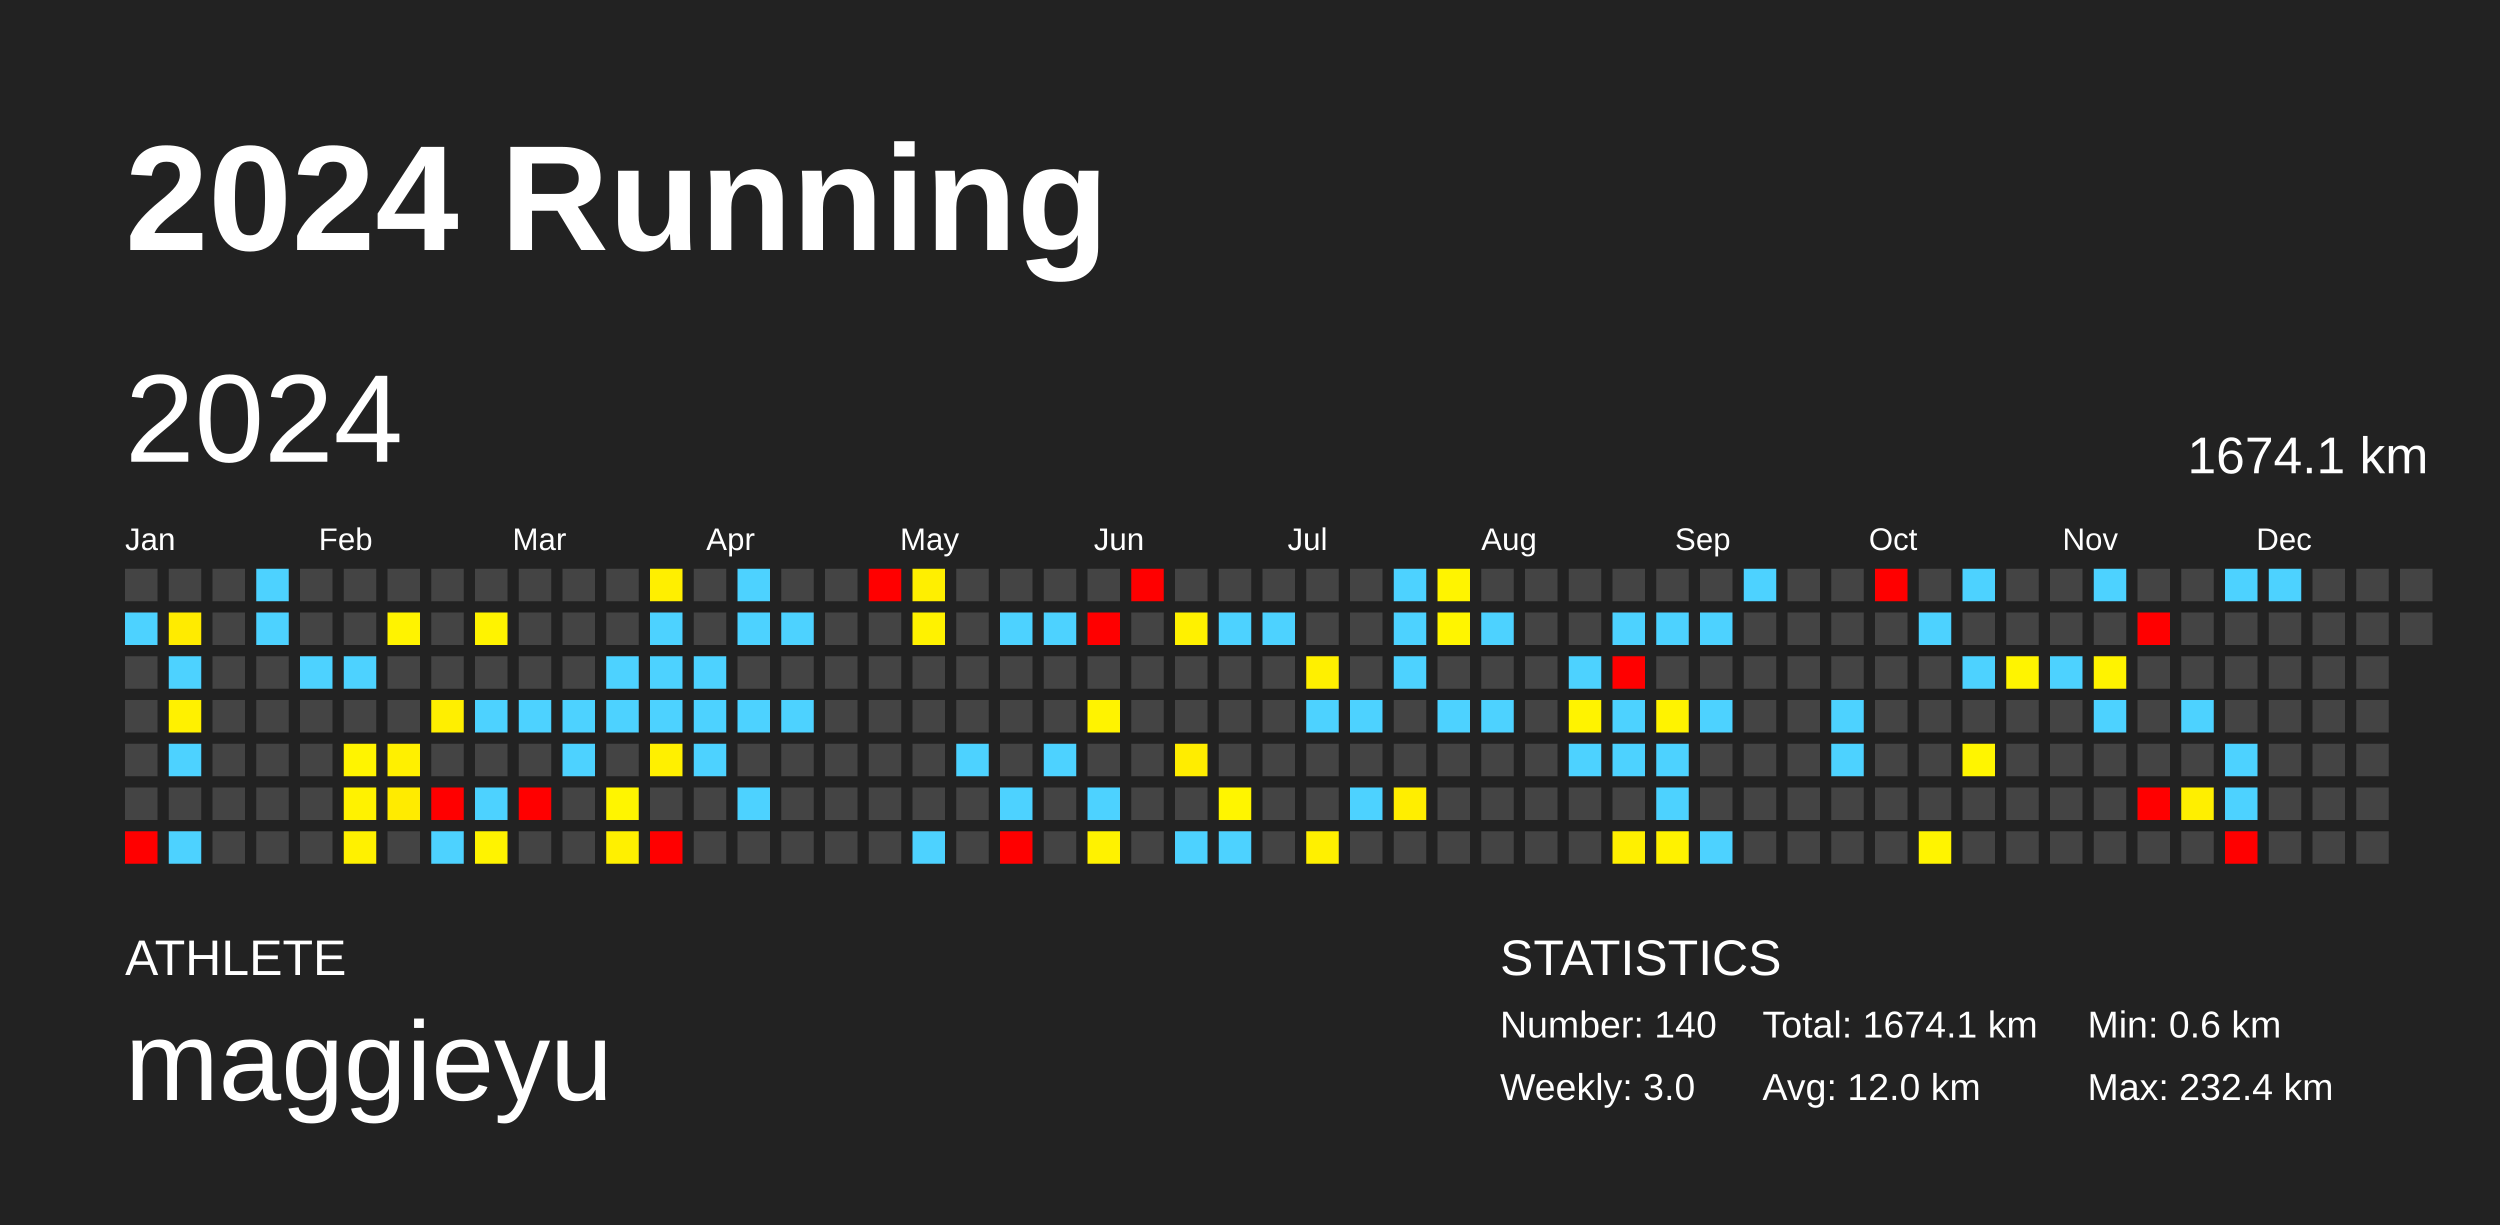
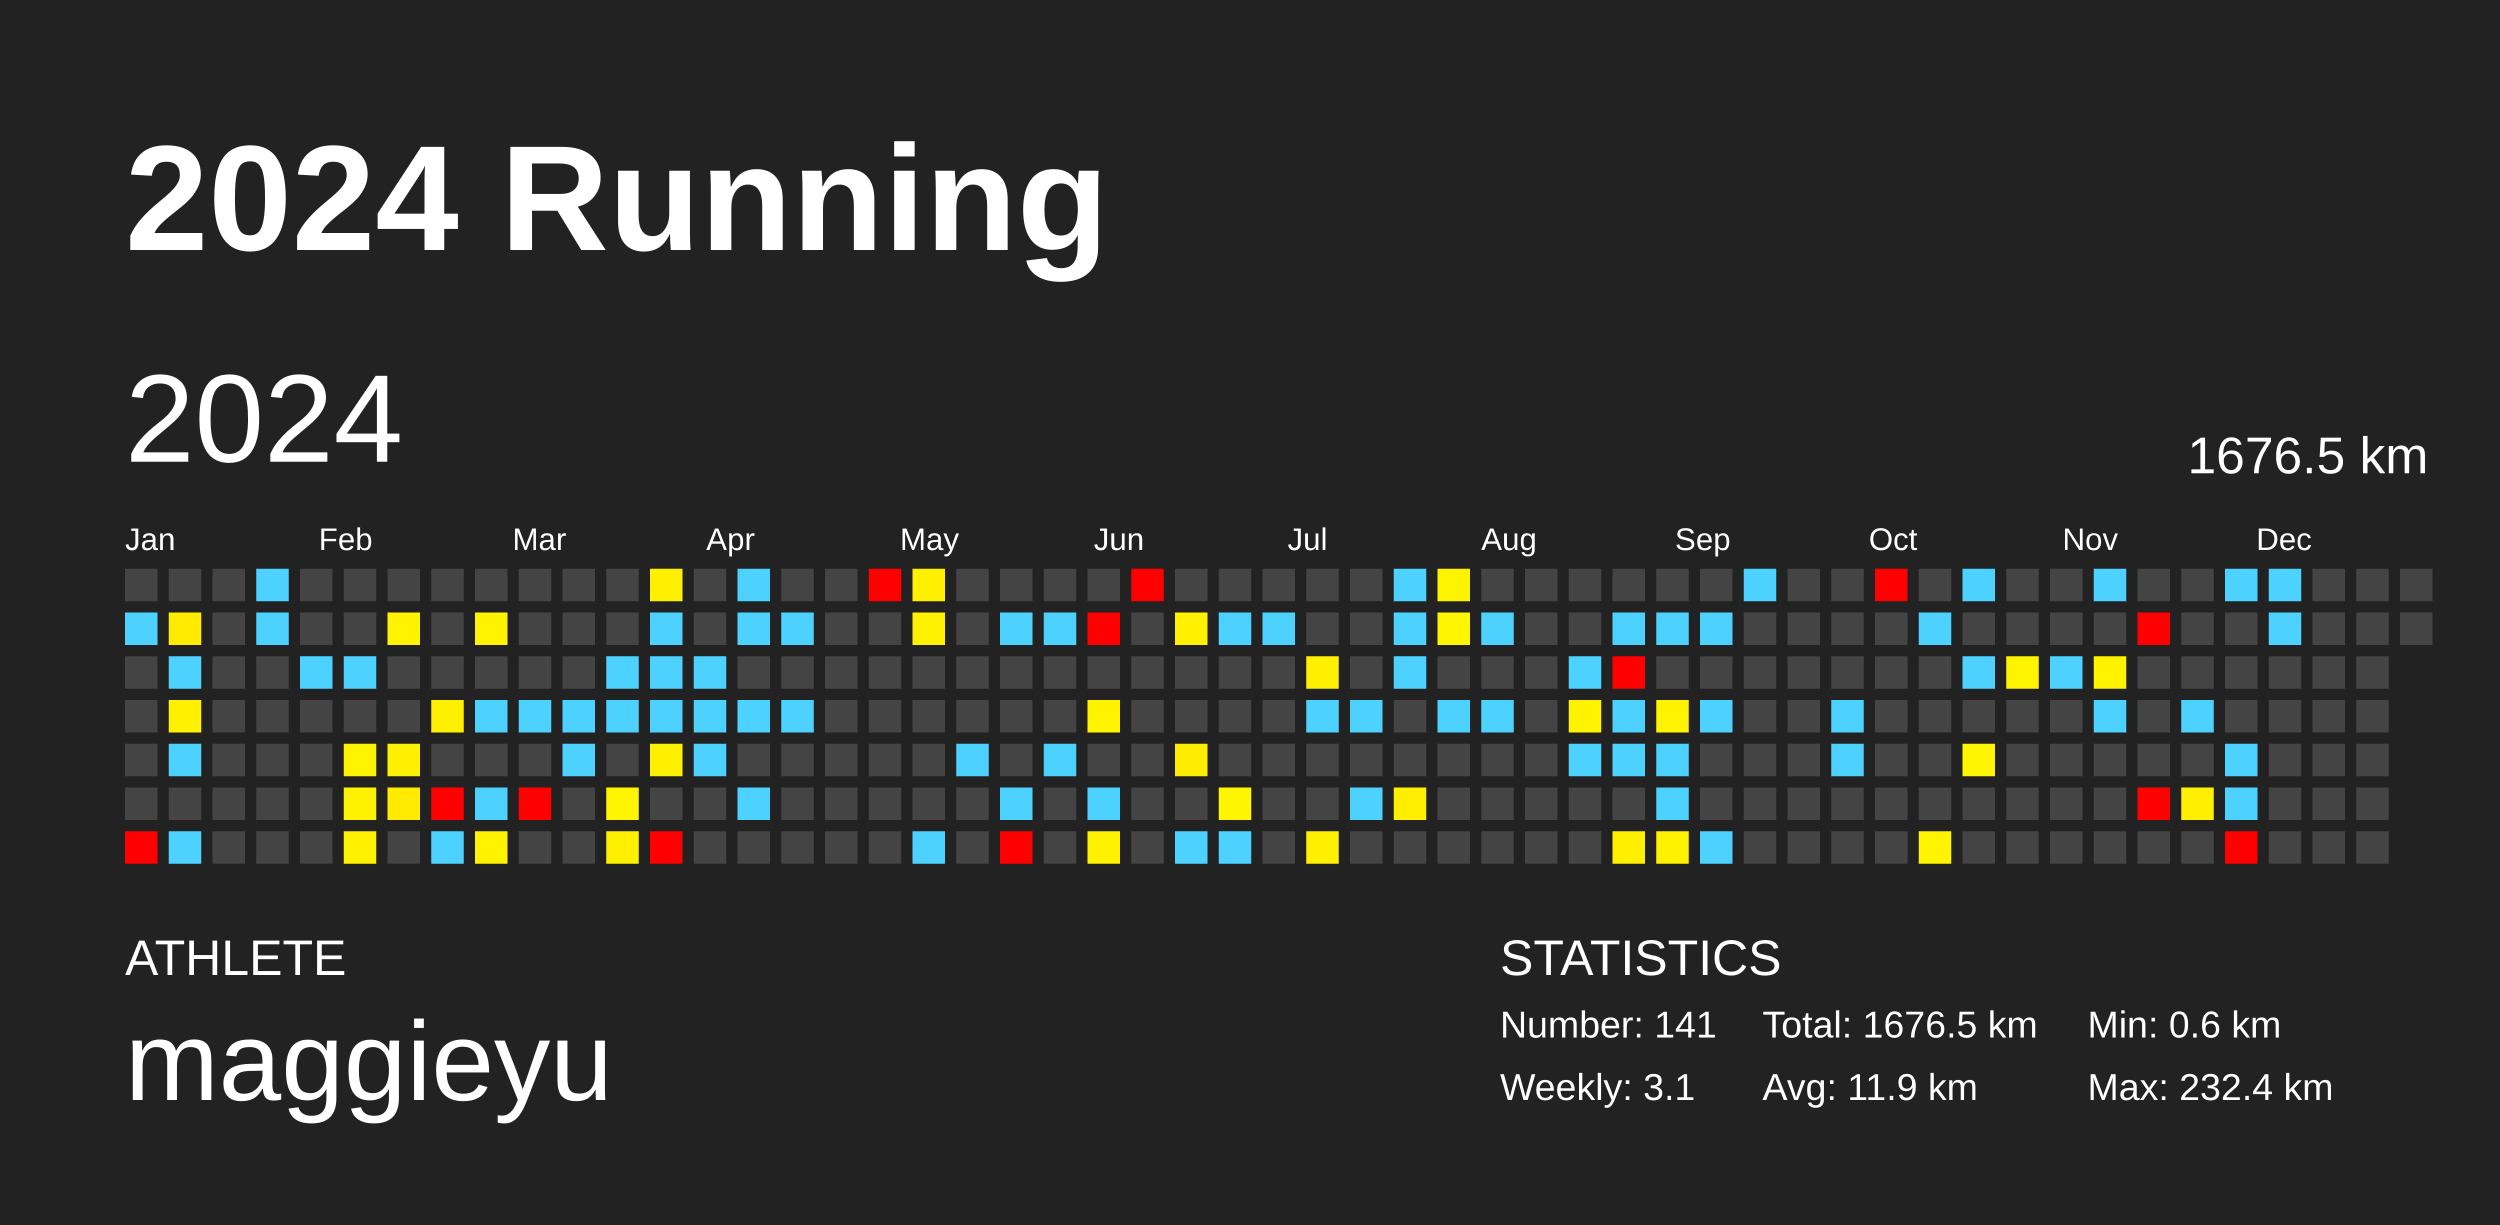
<svg xmlns="http://www.w3.org/2000/svg" baseProfile="full" height="98mm" version="1.1" viewBox="0,0,200,98" width="200mm">
  <defs />
  <rect fill="#222222" height="98" width="200" x="0" y="0" />
  <text fill="#FFFFFF" style="font-size:12px; font-family:Arial; font-weight:bold;" x="10" y="20">2024 Running</text>
  <text fill="#FFFFFF" style="font-size:4px; font-family:Arial" x="10" y="78">ATHLETE</text>
  <text fill="#FFFFFF" style="font-size:9px; font-family:Arial" x="10" y="88">maggieyu</text>
  <text fill="#FFFFFF" style="font-size:4px; font-family:Arial" x="120" y="78">STATISTICS</text>
-   <text fill="#FFFFFF" style="font-size:3px; font-family:Arial" x="120" y="83">Number: 140</text>
-   <text fill="#FFFFFF" style="font-size:3px; font-family:Arial" x="120" y="88">Weekly: 3.0</text>
-   <text fill="#FFFFFF" style="font-size:3px; font-family:Arial" x="141" y="83">Total: 1674.1 km</text>
-   <text fill="#FFFFFF" style="font-size:3px; font-family:Arial" x="141" y="88">Avg: 12.0 km</text>
+   <text fill="#FFFFFF" style="font-size:3px; font-family:Arial" x="120" y="83">Number: 141</text>
+   <text fill="#FFFFFF" style="font-size:3px; font-family:Arial" x="120" y="88">Weekly: 3.1</text>
+   <text fill="#FFFFFF" style="font-size:3px; font-family:Arial" x="141" y="83">Total: 1676.5 km</text>
+   <text fill="#FFFFFF" style="font-size:3px; font-family:Arial" x="141" y="88">Avg: 11.9 km</text>
  <text fill="#FFFFFF" style="font-size:3px; font-family:Arial" x="167" y="83">Min: 0.6 km</text>
  <text fill="#FFFFFF" style="font-size:3px; font-family:Arial" x="167" y="88">Max: 232.4 km</text>
  <text dominant-baseline="hanging" fill="#FFFFFF" style="font-size:10.0px; font-family:Arial;" x="10" y="30">2024</text>
-   <text dominant-baseline="hanging" fill="#FFFFFF" style="font-size:4.125px; font-family:Arial;" x="175" y="35">1674.1 km</text>
+   <text dominant-baseline="hanging" fill="#FFFFFF" style="font-size:4.125px; font-family:Arial;" x="175" y="35">1676.5 km</text>
  <text fill="#FFFFFF" style="font-size:2.5px; font-family:Arial" x="10.0" y="44">Jan</text>
  <text fill="#FFFFFF" style="font-size:2.5px; font-family:Arial" x="25.5" y="44">Feb</text>
  <text fill="#FFFFFF" style="font-size:2.5px; font-family:Arial" x="41.0" y="44">Mar</text>
  <text fill="#FFFFFF" style="font-size:2.5px; font-family:Arial" x="56.5" y="44">Apr</text>
  <text fill="#FFFFFF" style="font-size:2.5px; font-family:Arial" x="72.0" y="44">May</text>
  <text fill="#FFFFFF" style="font-size:2.5px; font-family:Arial" x="87.5" y="44">Jun</text>
  <text fill="#FFFFFF" style="font-size:2.5px; font-family:Arial" x="103.0" y="44">Jul</text>
  <text fill="#FFFFFF" style="font-size:2.5px; font-family:Arial" x="118.5" y="44">Aug</text>
  <text fill="#FFFFFF" style="font-size:2.5px; font-family:Arial" x="134.0" y="44">Sep</text>
  <text fill="#FFFFFF" style="font-size:2.5px; font-family:Arial" x="149.5" y="44">Oct</text>
  <text fill="#FFFFFF" style="font-size:2.5px; font-family:Arial" x="165.0" y="44">Nov</text>
  <text fill="#FFFFFF" style="font-size:2.5px; font-family:Arial" x="180.5" y="44">Dec</text>
  <rect fill="#444444" height="2.6" width="2.6" x="10.0" y="45.5" />
  <rect fill="#4dd2ff" height="2.6" width="2.6" x="10.0" y="49.0" />
  <rect fill="#444444" height="2.6" width="2.6" x="10.0" y="52.5" />
  <rect fill="#444444" height="2.6" width="2.6" x="10.0" y="56.0" />
  <rect fill="#444444" height="2.6" width="2.6" x="10.0" y="59.5" />
  <rect fill="#444444" height="2.6" width="2.6" x="10.0" y="63.0" />
  <rect fill="red" height="2.6" width="2.6" x="10.0" y="66.5" />
  <rect fill="#444444" height="2.6" width="2.6" x="13.5" y="45.5" />
  <rect fill="#ffeb00" height="2.6" width="2.6" x="13.5" y="49.0" />
  <rect fill="#4dd2ff" height="2.6" width="2.6" x="13.5" y="52.5" />
  <rect fill="#fff100" height="2.6" width="2.6" x="13.5" y="56.0" />
  <rect fill="#4dd2ff" height="2.6" width="2.6" x="13.5" y="59.5" />
  <rect fill="#444444" height="2.6" width="2.6" x="13.5" y="63.0" />
  <rect fill="#4dd2ff" height="2.6" width="2.6" x="13.5" y="66.5" />
  <rect fill="#444444" height="2.6" width="2.6" x="17.0" y="45.5" />
  <rect fill="#444444" height="2.6" width="2.6" x="17.0" y="49.0" />
  <rect fill="#444444" height="2.6" width="2.6" x="17.0" y="52.5" />
  <rect fill="#444444" height="2.6" width="2.6" x="17.0" y="56.0" />
  <rect fill="#444444" height="2.6" width="2.6" x="17.0" y="59.5" />
  <rect fill="#444444" height="2.6" width="2.6" x="17.0" y="63.0" />
  <rect fill="#444444" height="2.6" width="2.6" x="17.0" y="66.5" />
  <rect fill="#4dd2ff" height="2.6" width="2.6" x="20.5" y="45.5" />
  <rect fill="#4dd2ff" height="2.6" width="2.6" x="20.5" y="49.0" />
  <rect fill="#444444" height="2.6" width="2.6" x="20.5" y="52.5" />
  <rect fill="#444444" height="2.6" width="2.6" x="20.5" y="56.0" />
  <rect fill="#444444" height="2.6" width="2.6" x="20.5" y="59.5" />
  <rect fill="#444444" height="2.6" width="2.6" x="20.5" y="63.0" />
  <rect fill="#444444" height="2.6" width="2.6" x="20.5" y="66.5" />
  <rect fill="#444444" height="2.6" width="2.6" x="24.0" y="45.5" />
  <rect fill="#444444" height="2.6" width="2.6" x="24.0" y="49.0" />
  <rect fill="#4dd2ff" height="2.6" width="2.6" x="24.0" y="52.5" />
  <rect fill="#444444" height="2.6" width="2.6" x="24.0" y="56.0" />
  <rect fill="#444444" height="2.6" width="2.6" x="24.0" y="59.5" />
  <rect fill="#444444" height="2.6" width="2.6" x="24.0" y="63.0" />
  <rect fill="#444444" height="2.6" width="2.6" x="24.0" y="66.5" />
  <rect fill="#444444" height="2.6" width="2.6" x="27.5" y="45.5" />
  <rect fill="#444444" height="2.6" width="2.6" x="27.5" y="49.0" />
  <rect fill="#4dd2ff" height="2.6" width="2.6" x="27.5" y="52.5" />
  <rect fill="#444444" height="2.6" width="2.6" x="27.5" y="56.0" />
  <rect fill="#fff400" height="2.6" width="2.6" x="27.5" y="59.5" />
  <rect fill="#fff200" height="2.6" width="2.6" x="27.5" y="63.0" />
  <rect fill="#fff100" height="2.6" width="2.6" x="27.5" y="66.5" />
  <rect fill="#444444" height="2.6" width="2.6" x="31.0" y="45.5" />
  <rect fill="#fff300" height="2.6" width="2.6" x="31.0" y="49.0" />
  <rect fill="#444444" height="2.6" width="2.6" x="31.0" y="52.5" />
  <rect fill="#444444" height="2.6" width="2.6" x="31.0" y="56.0" />
  <rect fill="#fff000" height="2.6" width="2.6" x="31.0" y="59.5" />
  <rect fill="#ffeb00" height="2.6" width="2.6" x="31.0" y="63.0" />
  <rect fill="#444444" height="2.6" width="2.6" x="31.0" y="66.5" />
  <rect fill="#444444" height="2.6" width="2.6" x="34.5" y="45.5" />
  <rect fill="#444444" height="2.6" width="2.6" x="34.5" y="49.0" />
  <rect fill="#444444" height="2.6" width="2.6" x="34.5" y="52.5" />
  <rect fill="#ffef00" height="2.6" width="2.6" x="34.5" y="56.0" />
  <rect fill="#444444" height="2.6" width="2.6" x="34.5" y="59.5" />
  <rect fill="red" height="2.6" width="2.6" x="34.5" y="63.0" />
  <rect fill="#4dd2ff" height="2.6" width="2.6" x="34.5" y="66.5" />
  <rect fill="#444444" height="2.6" width="2.6" x="38.0" y="45.5" />
  <rect fill="#fff300" height="2.6" width="2.6" x="38.0" y="49.0" />
  <rect fill="#444444" height="2.6" width="2.6" x="38.0" y="52.5" />
  <rect fill="#4dd2ff" height="2.6" width="2.6" x="38.0" y="56.0" />
  <rect fill="#444444" height="2.6" width="2.6" x="38.0" y="59.5" />
  <rect fill="#4dd2ff" height="2.6" width="2.6" x="38.0" y="63.0" />
  <rect fill="#fff300" height="2.6" width="2.6" x="38.0" y="66.5" />
  <rect fill="#444444" height="2.6" width="2.6" x="41.5" y="45.5" />
  <rect fill="#444444" height="2.6" width="2.6" x="41.5" y="49.0" />
  <rect fill="#444444" height="2.6" width="2.6" x="41.5" y="52.5" />
  <rect fill="#4dd2ff" height="2.6" width="2.6" x="41.5" y="56.0" />
  <rect fill="#444444" height="2.6" width="2.6" x="41.5" y="59.5" />
  <rect fill="red" height="2.6" width="2.6" x="41.5" y="63.0" />
  <rect fill="#444444" height="2.6" width="2.6" x="41.5" y="66.5" />
  <rect fill="#444444" height="2.6" width="2.6" x="45.0" y="45.5" />
  <rect fill="#444444" height="2.6" width="2.6" x="45.0" y="49.0" />
  <rect fill="#444444" height="2.6" width="2.6" x="45.0" y="52.5" />
  <rect fill="#4dd2ff" height="2.6" width="2.6" x="45.0" y="56.0" />
  <rect fill="#4dd2ff" height="2.6" width="2.6" x="45.0" y="59.5" />
  <rect fill="#444444" height="2.6" width="2.6" x="45.0" y="63.0" />
  <rect fill="#444444" height="2.6" width="2.6" x="45.0" y="66.5" />
  <rect fill="#444444" height="2.6" width="2.6" x="48.5" y="45.5" />
  <rect fill="#444444" height="2.6" width="2.6" x="48.5" y="49.0" />
  <rect fill="#4dd2ff" height="2.6" width="2.6" x="48.5" y="52.5" />
  <rect fill="#4dd2ff" height="2.6" width="2.6" x="48.5" y="56.0" />
  <rect fill="#444444" height="2.6" width="2.6" x="48.5" y="59.5" />
  <rect fill="#fff500" height="2.6" width="2.6" x="48.5" y="63.0" />
  <rect fill="#fff000" height="2.6" width="2.6" x="48.5" y="66.5" />
  <rect fill="#ffef00" height="2.6" width="2.6" x="52.0" y="45.5" />
  <rect fill="#4dd2ff" height="2.6" width="2.6" x="52.0" y="49.0" />
  <rect fill="#4dd2ff" height="2.6" width="2.6" x="52.0" y="52.5" />
  <rect fill="#4dd2ff" height="2.6" width="2.6" x="52.0" y="56.0" />
  <rect fill="#fff000" height="2.6" width="2.6" x="52.0" y="59.5" />
  <rect fill="#444444" height="2.6" width="2.6" x="52.0" y="63.0" />
  <rect fill="red" height="2.6" width="2.6" x="52.0" y="66.5" />
  <rect fill="#444444" height="2.6" width="2.6" x="55.5" y="45.5" />
  <rect fill="#444444" height="2.6" width="2.6" x="55.5" y="49.0" />
  <rect fill="#4dd2ff" height="2.6" width="2.6" x="55.5" y="52.5" />
  <rect fill="#4dd2ff" height="2.6" width="2.6" x="55.5" y="56.0" />
  <rect fill="#4dd2ff" height="2.6" width="2.6" x="55.5" y="59.5" />
  <rect fill="#444444" height="2.6" width="2.6" x="55.5" y="63.0" />
  <rect fill="#444444" height="2.6" width="2.6" x="55.5" y="66.5" />
  <rect fill="#4dd2ff" height="2.6" width="2.6" x="59.0" y="45.5" />
  <rect fill="#4dd2ff" height="2.6" width="2.6" x="59.0" y="49.0" />
  <rect fill="#444444" height="2.6" width="2.6" x="59.0" y="52.5" />
  <rect fill="#4dd2ff" height="2.6" width="2.6" x="59.0" y="56.0" />
  <rect fill="#444444" height="2.6" width="2.6" x="59.0" y="59.5" />
  <rect fill="#4dd2ff" height="2.6" width="2.6" x="59.0" y="63.0" />
  <rect fill="#444444" height="2.6" width="2.6" x="59.0" y="66.5" />
  <rect fill="#444444" height="2.6" width="2.6" x="62.5" y="45.5" />
  <rect fill="#4dd2ff" height="2.6" width="2.6" x="62.5" y="49.0" />
  <rect fill="#444444" height="2.6" width="2.6" x="62.5" y="52.5" />
  <rect fill="#4dd2ff" height="2.6" width="2.6" x="62.5" y="56.0" />
  <rect fill="#444444" height="2.6" width="2.6" x="62.5" y="59.5" />
  <rect fill="#444444" height="2.6" width="2.6" x="62.5" y="63.0" />
  <rect fill="#444444" height="2.6" width="2.6" x="62.5" y="66.5" />
  <rect fill="#444444" height="2.6" width="2.6" x="66.0" y="45.5" />
  <rect fill="#444444" height="2.6" width="2.6" x="66.0" y="49.0" />
  <rect fill="#444444" height="2.6" width="2.6" x="66.0" y="52.5" />
  <rect fill="#444444" height="2.6" width="2.6" x="66.0" y="56.0" />
  <rect fill="#444444" height="2.6" width="2.6" x="66.0" y="59.5" />
  <rect fill="#444444" height="2.6" width="2.6" x="66.0" y="63.0" />
  <rect fill="#444444" height="2.6" width="2.6" x="66.0" y="66.5" />
  <rect fill="red" height="2.6" width="2.6" x="69.5" y="45.5" />
  <rect fill="#444444" height="2.6" width="2.6" x="69.5" y="49.0" />
  <rect fill="#444444" height="2.6" width="2.6" x="69.5" y="52.5" />
  <rect fill="#444444" height="2.6" width="2.6" x="69.5" y="56.0" />
  <rect fill="#444444" height="2.6" width="2.6" x="69.5" y="59.5" />
  <rect fill="#444444" height="2.6" width="2.6" x="69.5" y="63.0" />
  <rect fill="#444444" height="2.6" width="2.6" x="69.5" y="66.5" />
  <rect fill="#ffef00" height="2.6" width="2.6" x="73.0" y="45.5" />
  <rect fill="#fff200" height="2.6" width="2.6" x="73.0" y="49.0" />
  <rect fill="#444444" height="2.6" width="2.6" x="73.0" y="52.5" />
  <rect fill="#444444" height="2.6" width="2.6" x="73.0" y="56.0" />
  <rect fill="#444444" height="2.6" width="2.6" x="73.0" y="59.5" />
  <rect fill="#444444" height="2.6" width="2.6" x="73.0" y="63.0" />
  <rect fill="#4dd2ff" height="2.6" width="2.6" x="73.0" y="66.5" />
  <rect fill="#444444" height="2.6" width="2.6" x="76.5" y="45.5" />
  <rect fill="#444444" height="2.6" width="2.6" x="76.5" y="49.0" />
  <rect fill="#444444" height="2.6" width="2.6" x="76.5" y="52.5" />
  <rect fill="#444444" height="2.6" width="2.6" x="76.5" y="56.0" />
  <rect fill="#4dd2ff" height="2.6" width="2.6" x="76.5" y="59.5" />
  <rect fill="#444444" height="2.6" width="2.6" x="76.5" y="63.0" />
  <rect fill="#444444" height="2.6" width="2.6" x="76.5" y="66.5" />
  <rect fill="#444444" height="2.6" width="2.6" x="80.0" y="45.5" />
  <rect fill="#4dd2ff" height="2.6" width="2.6" x="80.0" y="49.0" />
  <rect fill="#444444" height="2.6" width="2.6" x="80.0" y="52.5" />
  <rect fill="#444444" height="2.6" width="2.6" x="80.0" y="56.0" />
  <rect fill="#444444" height="2.6" width="2.6" x="80.0" y="59.5" />
  <rect fill="#4dd2ff" height="2.6" width="2.6" x="80.0" y="63.0" />
  <rect fill="red" height="2.6" width="2.6" x="80.0" y="66.5" />
  <rect fill="#444444" height="2.6" width="2.6" x="83.5" y="45.5" />
  <rect fill="#4dd2ff" height="2.6" width="2.6" x="83.5" y="49.0" />
  <rect fill="#444444" height="2.6" width="2.6" x="83.5" y="52.5" />
  <rect fill="#444444" height="2.6" width="2.6" x="83.5" y="56.0" />
  <rect fill="#4dd2ff" height="2.6" width="2.6" x="83.5" y="59.5" />
  <rect fill="#444444" height="2.6" width="2.6" x="83.5" y="63.0" />
  <rect fill="#444444" height="2.6" width="2.6" x="83.5" y="66.5" />
  <rect fill="#444444" height="2.6" width="2.6" x="87.0" y="45.5" />
  <rect fill="red" height="2.6" width="2.6" x="87.0" y="49.0" />
  <rect fill="#444444" height="2.6" width="2.6" x="87.0" y="52.5" />
  <rect fill="#fff300" height="2.6" width="2.6" x="87.0" y="56.0" />
  <rect fill="#444444" height="2.6" width="2.6" x="87.0" y="59.5" />
  <rect fill="#4dd2ff" height="2.6" width="2.6" x="87.0" y="63.0" />
  <rect fill="#fff200" height="2.6" width="2.6" x="87.0" y="66.5" />
  <rect fill="red" height="2.6" width="2.6" x="90.5" y="45.5" />
  <rect fill="#444444" height="2.6" width="2.6" x="90.5" y="49.0" />
  <rect fill="#444444" height="2.6" width="2.6" x="90.5" y="52.5" />
  <rect fill="#444444" height="2.6" width="2.6" x="90.5" y="56.0" />
  <rect fill="#444444" height="2.6" width="2.6" x="90.5" y="59.5" />
  <rect fill="#444444" height="2.6" width="2.6" x="90.5" y="63.0" />
  <rect fill="#444444" height="2.6" width="2.6" x="90.5" y="66.5" />
  <rect fill="#444444" height="2.6" width="2.6" x="94.0" y="45.5" />
  <rect fill="#fff100" height="2.6" width="2.6" x="94.0" y="49.0" />
  <rect fill="#444444" height="2.6" width="2.6" x="94.0" y="52.5" />
  <rect fill="#444444" height="2.6" width="2.6" x="94.0" y="56.0" />
  <rect fill="#ffed00" height="2.6" width="2.6" x="94.0" y="59.5" />
  <rect fill="#444444" height="2.6" width="2.6" x="94.0" y="63.0" />
  <rect fill="#4dd2ff" height="2.6" width="2.6" x="94.0" y="66.5" />
  <rect fill="#444444" height="2.6" width="2.6" x="97.5" y="45.5" />
  <rect fill="#4dd2ff" height="2.6" width="2.6" x="97.5" y="49.0" />
  <rect fill="#444444" height="2.6" width="2.6" x="97.5" y="52.5" />
  <rect fill="#444444" height="2.6" width="2.6" x="97.5" y="56.0" />
  <rect fill="#444444" height="2.6" width="2.6" x="97.5" y="59.5" />
  <rect fill="#fff500" height="2.6" width="2.6" x="97.5" y="63.0" />
  <rect fill="#4dd2ff" height="2.6" width="2.6" x="97.5" y="66.5" />
  <rect fill="#444444" height="2.6" width="2.6" x="101.0" y="45.5" />
  <rect fill="#4dd2ff" height="2.6" width="2.6" x="101.0" y="49.0" />
  <rect fill="#444444" height="2.6" width="2.6" x="101.0" y="52.5" />
  <rect fill="#444444" height="2.6" width="2.6" x="101.0" y="56.0" />
  <rect fill="#444444" height="2.6" width="2.6" x="101.0" y="59.5" />
  <rect fill="#444444" height="2.6" width="2.6" x="101.0" y="63.0" />
  <rect fill="#444444" height="2.6" width="2.6" x="101.0" y="66.5" />
  <rect fill="#444444" height="2.6" width="2.6" x="104.5" y="45.5" />
  <rect fill="#444444" height="2.6" width="2.6" x="104.5" y="49.0" />
  <rect fill="#fff000" height="2.6" width="2.6" x="104.5" y="52.5" />
  <rect fill="#4dd2ff" height="2.6" width="2.6" x="104.5" y="56.0" />
  <rect fill="#444444" height="2.6" width="2.6" x="104.5" y="59.5" />
  <rect fill="#444444" height="2.6" width="2.6" x="104.5" y="63.0" />
  <rect fill="#fff000" height="2.6" width="2.6" x="104.5" y="66.5" />
  <rect fill="#444444" height="2.6" width="2.6" x="108.0" y="45.5" />
  <rect fill="#444444" height="2.6" width="2.6" x="108.0" y="49.0" />
  <rect fill="#444444" height="2.6" width="2.6" x="108.0" y="52.5" />
  <rect fill="#4dd2ff" height="2.6" width="2.6" x="108.0" y="56.0" />
  <rect fill="#444444" height="2.6" width="2.6" x="108.0" y="59.5" />
  <rect fill="#4dd2ff" height="2.6" width="2.6" x="108.0" y="63.0" />
  <rect fill="#444444" height="2.6" width="2.6" x="108.0" y="66.5" />
  <rect fill="#4dd2ff" height="2.6" width="2.6" x="111.5" y="45.5" />
  <rect fill="#4dd2ff" height="2.6" width="2.6" x="111.5" y="49.0" />
  <rect fill="#4dd2ff" height="2.6" width="2.6" x="111.5" y="52.5" />
  <rect fill="#444444" height="2.6" width="2.6" x="111.5" y="56.0" />
  <rect fill="#444444" height="2.6" width="2.6" x="111.5" y="59.5" />
  <rect fill="#ffee00" height="2.6" width="2.6" x="111.5" y="63.0" />
  <rect fill="#444444" height="2.6" width="2.6" x="111.5" y="66.5" />
  <rect fill="#fff400" height="2.6" width="2.6" x="115.0" y="45.5" />
  <rect fill="#fff500" height="2.6" width="2.6" x="115.0" y="49.0" />
  <rect fill="#444444" height="2.6" width="2.6" x="115.0" y="52.5" />
  <rect fill="#4dd2ff" height="2.6" width="2.6" x="115.0" y="56.0" />
  <rect fill="#444444" height="2.6" width="2.6" x="115.0" y="59.5" />
  <rect fill="#444444" height="2.6" width="2.6" x="115.0" y="63.0" />
  <rect fill="#444444" height="2.6" width="2.6" x="115.0" y="66.5" />
  <rect fill="#444444" height="2.6" width="2.6" x="118.5" y="45.5" />
  <rect fill="#4dd2ff" height="2.6" width="2.6" x="118.5" y="49.0" />
  <rect fill="#444444" height="2.6" width="2.6" x="118.5" y="52.5" />
  <rect fill="#4dd2ff" height="2.6" width="2.6" x="118.5" y="56.0" />
  <rect fill="#444444" height="2.6" width="2.6" x="118.5" y="59.5" />
  <rect fill="#444444" height="2.6" width="2.6" x="118.5" y="63.0" />
  <rect fill="#444444" height="2.6" width="2.6" x="118.5" y="66.5" />
  <rect fill="#444444" height="2.6" width="2.6" x="122.0" y="45.5" />
  <rect fill="#444444" height="2.6" width="2.6" x="122.0" y="49.0" />
  <rect fill="#444444" height="2.6" width="2.6" x="122.0" y="52.5" />
  <rect fill="#444444" height="2.6" width="2.6" x="122.0" y="56.0" />
  <rect fill="#444444" height="2.6" width="2.6" x="122.0" y="59.5" />
  <rect fill="#444444" height="2.6" width="2.6" x="122.0" y="63.0" />
  <rect fill="#444444" height="2.6" width="2.6" x="122.0" y="66.5" />
  <rect fill="#444444" height="2.6" width="2.6" x="125.5" y="45.5" />
  <rect fill="#444444" height="2.6" width="2.6" x="125.5" y="49.0" />
  <rect fill="#4dd2ff" height="2.6" width="2.6" x="125.5" y="52.5" />
  <rect fill="#fff300" height="2.6" width="2.6" x="125.5" y="56.0" />
  <rect fill="#4dd2ff" height="2.6" width="2.6" x="125.5" y="59.5" />
  <rect fill="#444444" height="2.6" width="2.6" x="125.5" y="63.0" />
  <rect fill="#444444" height="2.6" width="2.6" x="125.5" y="66.5" />
  <rect fill="#444444" height="2.6" width="2.6" x="129.0" y="45.5" />
  <rect fill="#4dd2ff" height="2.6" width="2.6" x="129.0" y="49.0" />
  <rect fill="red" height="2.6" width="2.6" x="129.0" y="52.5" />
  <rect fill="#4dd2ff" height="2.6" width="2.6" x="129.0" y="56.0" />
  <rect fill="#4dd2ff" height="2.6" width="2.6" x="129.0" y="59.5" />
  <rect fill="#444444" height="2.6" width="2.6" x="129.0" y="63.0" />
  <rect fill="#fff000" height="2.6" width="2.6" x="129.0" y="66.5" />
  <rect fill="#444444" height="2.6" width="2.6" x="132.5" y="45.5" />
  <rect fill="#4dd2ff" height="2.6" width="2.6" x="132.5" y="49.0" />
  <rect fill="#444444" height="2.6" width="2.6" x="132.5" y="52.5" />
  <rect fill="#fff300" height="2.6" width="2.6" x="132.5" y="56.0" />
  <rect fill="#4dd2ff" height="2.6" width="2.6" x="132.5" y="59.5" />
  <rect fill="#4dd2ff" height="2.6" width="2.6" x="132.5" y="63.0" />
  <rect fill="#fff200" height="2.6" width="2.6" x="132.5" y="66.5" />
  <rect fill="#444444" height="2.6" width="2.6" x="136.0" y="45.5" />
  <rect fill="#4dd2ff" height="2.6" width="2.6" x="136.0" y="49.0" />
  <rect fill="#444444" height="2.6" width="2.6" x="136.0" y="52.5" />
  <rect fill="#4dd2ff" height="2.6" width="2.6" x="136.0" y="56.0" />
  <rect fill="#444444" height="2.6" width="2.6" x="136.0" y="59.5" />
  <rect fill="#444444" height="2.6" width="2.6" x="136.0" y="63.0" />
  <rect fill="#4dd2ff" height="2.6" width="2.6" x="136.0" y="66.5" />
  <rect fill="#4dd2ff" height="2.6" width="2.6" x="139.5" y="45.5" />
  <rect fill="#444444" height="2.6" width="2.6" x="139.5" y="49.0" />
  <rect fill="#444444" height="2.6" width="2.6" x="139.5" y="52.5" />
  <rect fill="#444444" height="2.6" width="2.6" x="139.5" y="56.0" />
  <rect fill="#444444" height="2.6" width="2.6" x="139.5" y="59.5" />
  <rect fill="#444444" height="2.6" width="2.6" x="139.5" y="63.0" />
  <rect fill="#444444" height="2.6" width="2.6" x="139.5" y="66.5" />
  <rect fill="#444444" height="2.6" width="2.6" x="143.0" y="45.5" />
  <rect fill="#444444" height="2.6" width="2.6" x="143.0" y="49.0" />
  <rect fill="#444444" height="2.6" width="2.6" x="143.0" y="52.5" />
  <rect fill="#444444" height="2.6" width="2.6" x="143.0" y="56.0" />
  <rect fill="#444444" height="2.6" width="2.6" x="143.0" y="59.5" />
  <rect fill="#444444" height="2.6" width="2.6" x="143.0" y="63.0" />
  <rect fill="#444444" height="2.6" width="2.6" x="143.0" y="66.5" />
  <rect fill="#444444" height="2.6" width="2.6" x="146.5" y="45.5" />
  <rect fill="#444444" height="2.6" width="2.6" x="146.5" y="49.0" />
  <rect fill="#444444" height="2.6" width="2.6" x="146.5" y="52.5" />
  <rect fill="#4dd2ff" height="2.6" width="2.6" x="146.5" y="56.0" />
  <rect fill="#4dd2ff" height="2.6" width="2.6" x="146.5" y="59.5" />
  <rect fill="#444444" height="2.6" width="2.6" x="146.5" y="63.0" />
  <rect fill="#444444" height="2.6" width="2.6" x="146.5" y="66.5" />
  <rect fill="red" height="2.6" width="2.6" x="150.0" y="45.5" />
  <rect fill="#444444" height="2.6" width="2.6" x="150.0" y="49.0" />
  <rect fill="#444444" height="2.6" width="2.6" x="150.0" y="52.5" />
  <rect fill="#444444" height="2.6" width="2.6" x="150.0" y="56.0" />
  <rect fill="#444444" height="2.6" width="2.6" x="150.0" y="59.5" />
  <rect fill="#444444" height="2.6" width="2.6" x="150.0" y="63.0" />
  <rect fill="#444444" height="2.6" width="2.6" x="150.0" y="66.5" />
  <rect fill="#444444" height="2.6" width="2.6" x="153.5" y="45.5" />
  <rect fill="#4dd2ff" height="2.6" width="2.6" x="153.5" y="49.0" />
  <rect fill="#444444" height="2.6" width="2.6" x="153.5" y="52.5" />
  <rect fill="#444444" height="2.6" width="2.6" x="153.5" y="56.0" />
  <rect fill="#444444" height="2.6" width="2.6" x="153.5" y="59.5" />
  <rect fill="#444444" height="2.6" width="2.6" x="153.5" y="63.0" />
  <rect fill="#fff400" height="2.6" width="2.6" x="153.5" y="66.5" />
  <rect fill="#4dd2ff" height="2.6" width="2.6" x="157.0" y="45.5" />
  <rect fill="#444444" height="2.6" width="2.6" x="157.0" y="49.0" />
  <rect fill="#4dd2ff" height="2.6" width="2.6" x="157.0" y="52.5" />
  <rect fill="#444444" height="2.6" width="2.6" x="157.0" y="56.0" />
  <rect fill="#fff500" height="2.6" width="2.6" x="157.0" y="59.5" />
  <rect fill="#444444" height="2.6" width="2.6" x="157.0" y="63.0" />
  <rect fill="#444444" height="2.6" width="2.6" x="157.0" y="66.5" />
  <rect fill="#444444" height="2.6" width="2.6" x="160.5" y="45.5" />
  <rect fill="#444444" height="2.6" width="2.6" x="160.5" y="49.0" />
  <rect fill="#fff400" height="2.6" width="2.6" x="160.5" y="52.5" />
  <rect fill="#444444" height="2.6" width="2.6" x="160.5" y="56.0" />
  <rect fill="#444444" height="2.6" width="2.6" x="160.5" y="59.5" />
  <rect fill="#444444" height="2.6" width="2.6" x="160.5" y="63.0" />
  <rect fill="#444444" height="2.6" width="2.6" x="160.5" y="66.5" />
  <rect fill="#444444" height="2.6" width="2.6" x="164.0" y="45.5" />
  <rect fill="#444444" height="2.6" width="2.6" x="164.0" y="49.0" />
  <rect fill="#4dd2ff" height="2.6" width="2.6" x="164.0" y="52.5" />
  <rect fill="#444444" height="2.6" width="2.6" x="164.0" y="56.0" />
  <rect fill="#444444" height="2.6" width="2.6" x="164.0" y="59.5" />
  <rect fill="#444444" height="2.6" width="2.6" x="164.0" y="63.0" />
  <rect fill="#444444" height="2.6" width="2.6" x="164.0" y="66.5" />
  <rect fill="#4dd2ff" height="2.6" width="2.6" x="167.5" y="45.5" />
  <rect fill="#444444" height="2.6" width="2.6" x="167.5" y="49.0" />
  <rect fill="#fff300" height="2.6" width="2.6" x="167.5" y="52.5" />
  <rect fill="#4dd2ff" height="2.6" width="2.6" x="167.5" y="56.0" />
  <rect fill="#444444" height="2.6" width="2.6" x="167.5" y="59.5" />
  <rect fill="#444444" height="2.6" width="2.6" x="167.5" y="63.0" />
  <rect fill="#444444" height="2.6" width="2.6" x="167.5" y="66.5" />
  <rect fill="#444444" height="2.6" width="2.6" x="171.0" y="45.5" />
  <rect fill="red" height="2.6" width="2.6" x="171.0" y="49.0" />
  <rect fill="#444444" height="2.6" width="2.6" x="171.0" y="52.5" />
  <rect fill="#444444" height="2.6" width="2.6" x="171.0" y="56.0" />
  <rect fill="#444444" height="2.6" width="2.6" x="171.0" y="59.5" />
  <rect fill="red" height="2.6" width="2.6" x="171.0" y="63.0" />
  <rect fill="#444444" height="2.6" width="2.6" x="171.0" y="66.5" />
  <rect fill="#444444" height="2.6" width="2.6" x="174.5" y="45.5" />
  <rect fill="#444444" height="2.6" width="2.6" x="174.5" y="49.0" />
  <rect fill="#444444" height="2.6" width="2.6" x="174.5" y="52.5" />
  <rect fill="#4dd2ff" height="2.6" width="2.6" x="174.5" y="56.0" />
  <rect fill="#444444" height="2.6" width="2.6" x="174.5" y="59.5" />
  <rect fill="#ffef00" height="2.6" width="2.6" x="174.5" y="63.0" />
  <rect fill="#444444" height="2.6" width="2.6" x="174.5" y="66.5" />
  <rect fill="#4dd2ff" height="2.6" width="2.6" x="178.0" y="45.5" />
  <rect fill="#444444" height="2.6" width="2.6" x="178.0" y="49.0" />
  <rect fill="#444444" height="2.6" width="2.6" x="178.0" y="52.5" />
  <rect fill="#444444" height="2.6" width="2.6" x="178.0" y="56.0" />
  <rect fill="#4dd2ff" height="2.6" width="2.6" x="178.0" y="59.5" />
  <rect fill="#4dd2ff" height="2.6" width="2.6" x="178.0" y="63.0" />
  <rect fill="red" height="2.6" width="2.6" x="178.0" y="66.5" />
  <rect fill="#4dd2ff" height="2.6" width="2.6" x="181.5" y="45.5" />
-   <rect fill="#444444" height="2.6" width="2.6" x="181.5" y="49.0" />
+   <rect fill="#4dd2ff" height="2.6" width="2.6" x="181.5" y="49.0" />
  <rect fill="#444444" height="2.6" width="2.6" x="181.5" y="52.5" />
  <rect fill="#444444" height="2.6" width="2.6" x="181.5" y="56.0" />
  <rect fill="#444444" height="2.6" width="2.6" x="181.5" y="59.5" />
  <rect fill="#444444" height="2.6" width="2.6" x="181.5" y="63.0" />
  <rect fill="#444444" height="2.6" width="2.6" x="181.5" y="66.5" />
  <rect fill="#444444" height="2.6" width="2.6" x="185.0" y="45.5" />
  <rect fill="#444444" height="2.6" width="2.6" x="185.0" y="49.0" />
  <rect fill="#444444" height="2.6" width="2.6" x="185.0" y="52.5" />
  <rect fill="#444444" height="2.6" width="2.6" x="185.0" y="56.0" />
  <rect fill="#444444" height="2.6" width="2.6" x="185.0" y="59.5" />
  <rect fill="#444444" height="2.6" width="2.6" x="185.0" y="63.0" />
  <rect fill="#444444" height="2.6" width="2.6" x="185.0" y="66.5" />
  <rect fill="#444444" height="2.6" width="2.6" x="188.5" y="45.5" />
  <rect fill="#444444" height="2.6" width="2.6" x="188.5" y="49.0" />
  <rect fill="#444444" height="2.6" width="2.6" x="188.5" y="52.5" />
  <rect fill="#444444" height="2.6" width="2.6" x="188.5" y="56.0" />
  <rect fill="#444444" height="2.6" width="2.6" x="188.5" y="59.5" />
  <rect fill="#444444" height="2.6" width="2.6" x="188.5" y="63.0" />
  <rect fill="#444444" height="2.6" width="2.6" x="188.5" y="66.5" />
  <rect fill="#444444" height="2.6" width="2.6" x="192.0" y="45.5" />
  <rect fill="#444444" height="2.6" width="2.6" x="192.0" y="49.0" />
</svg>
